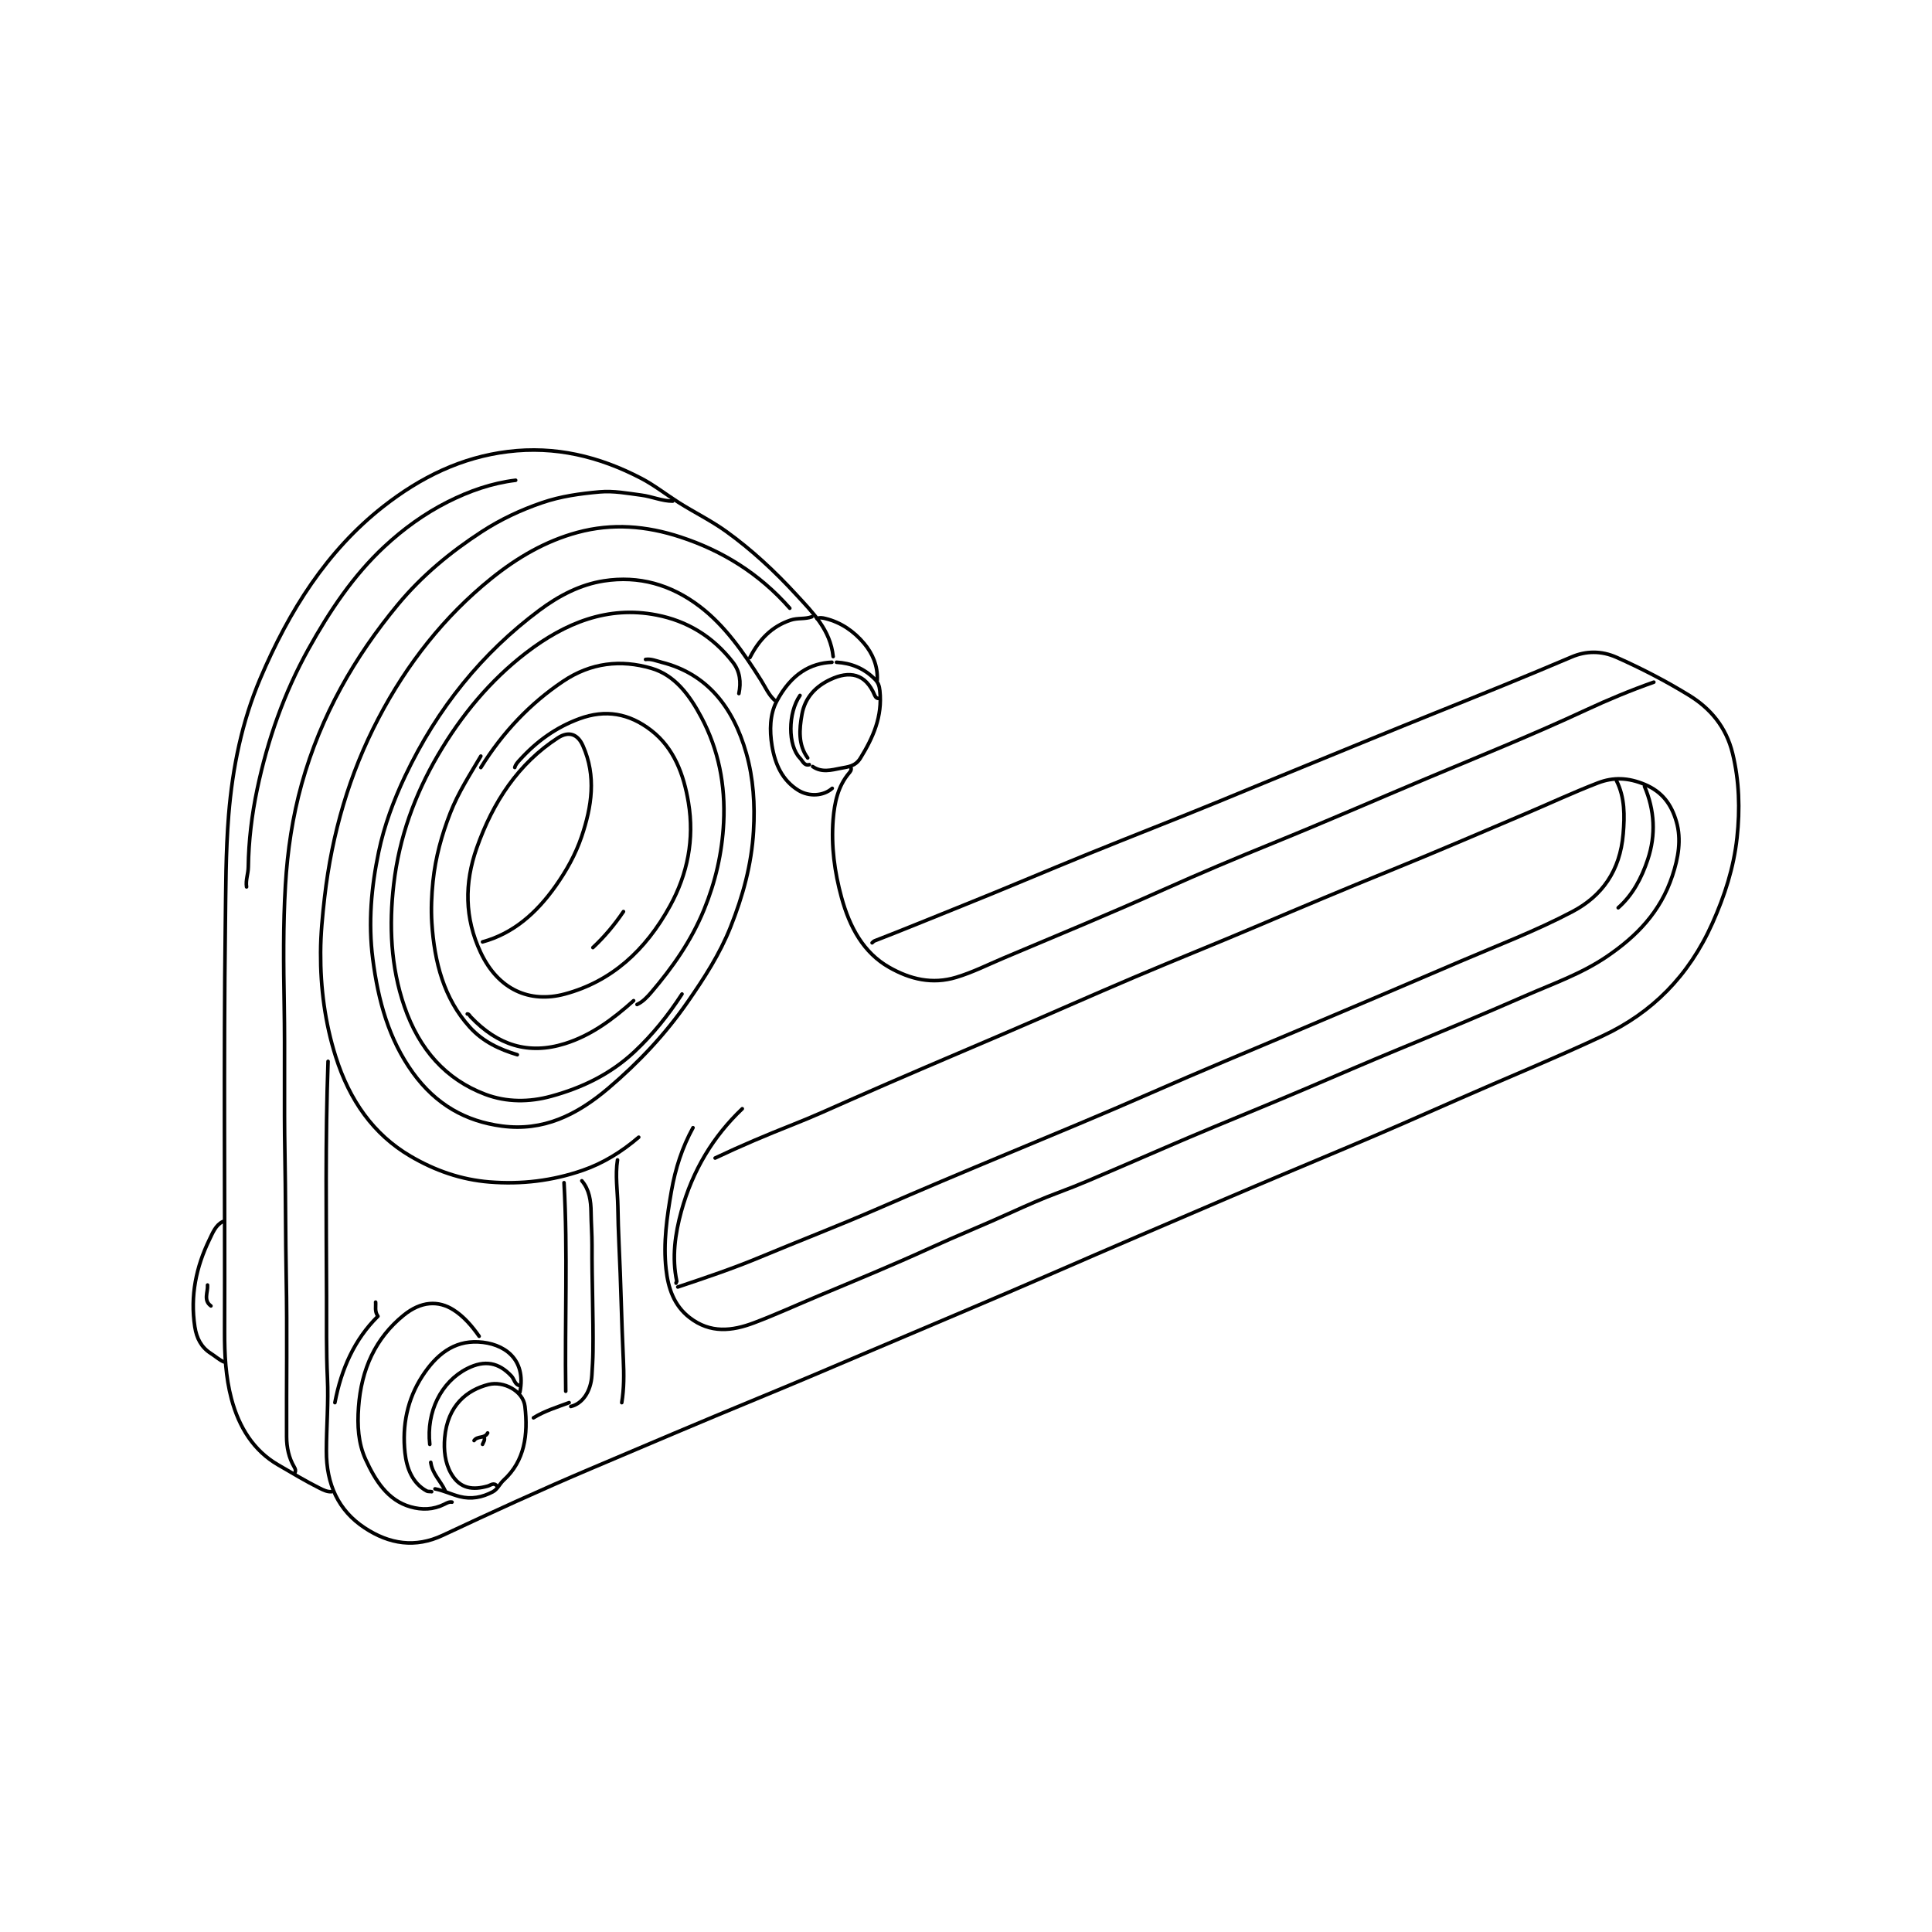
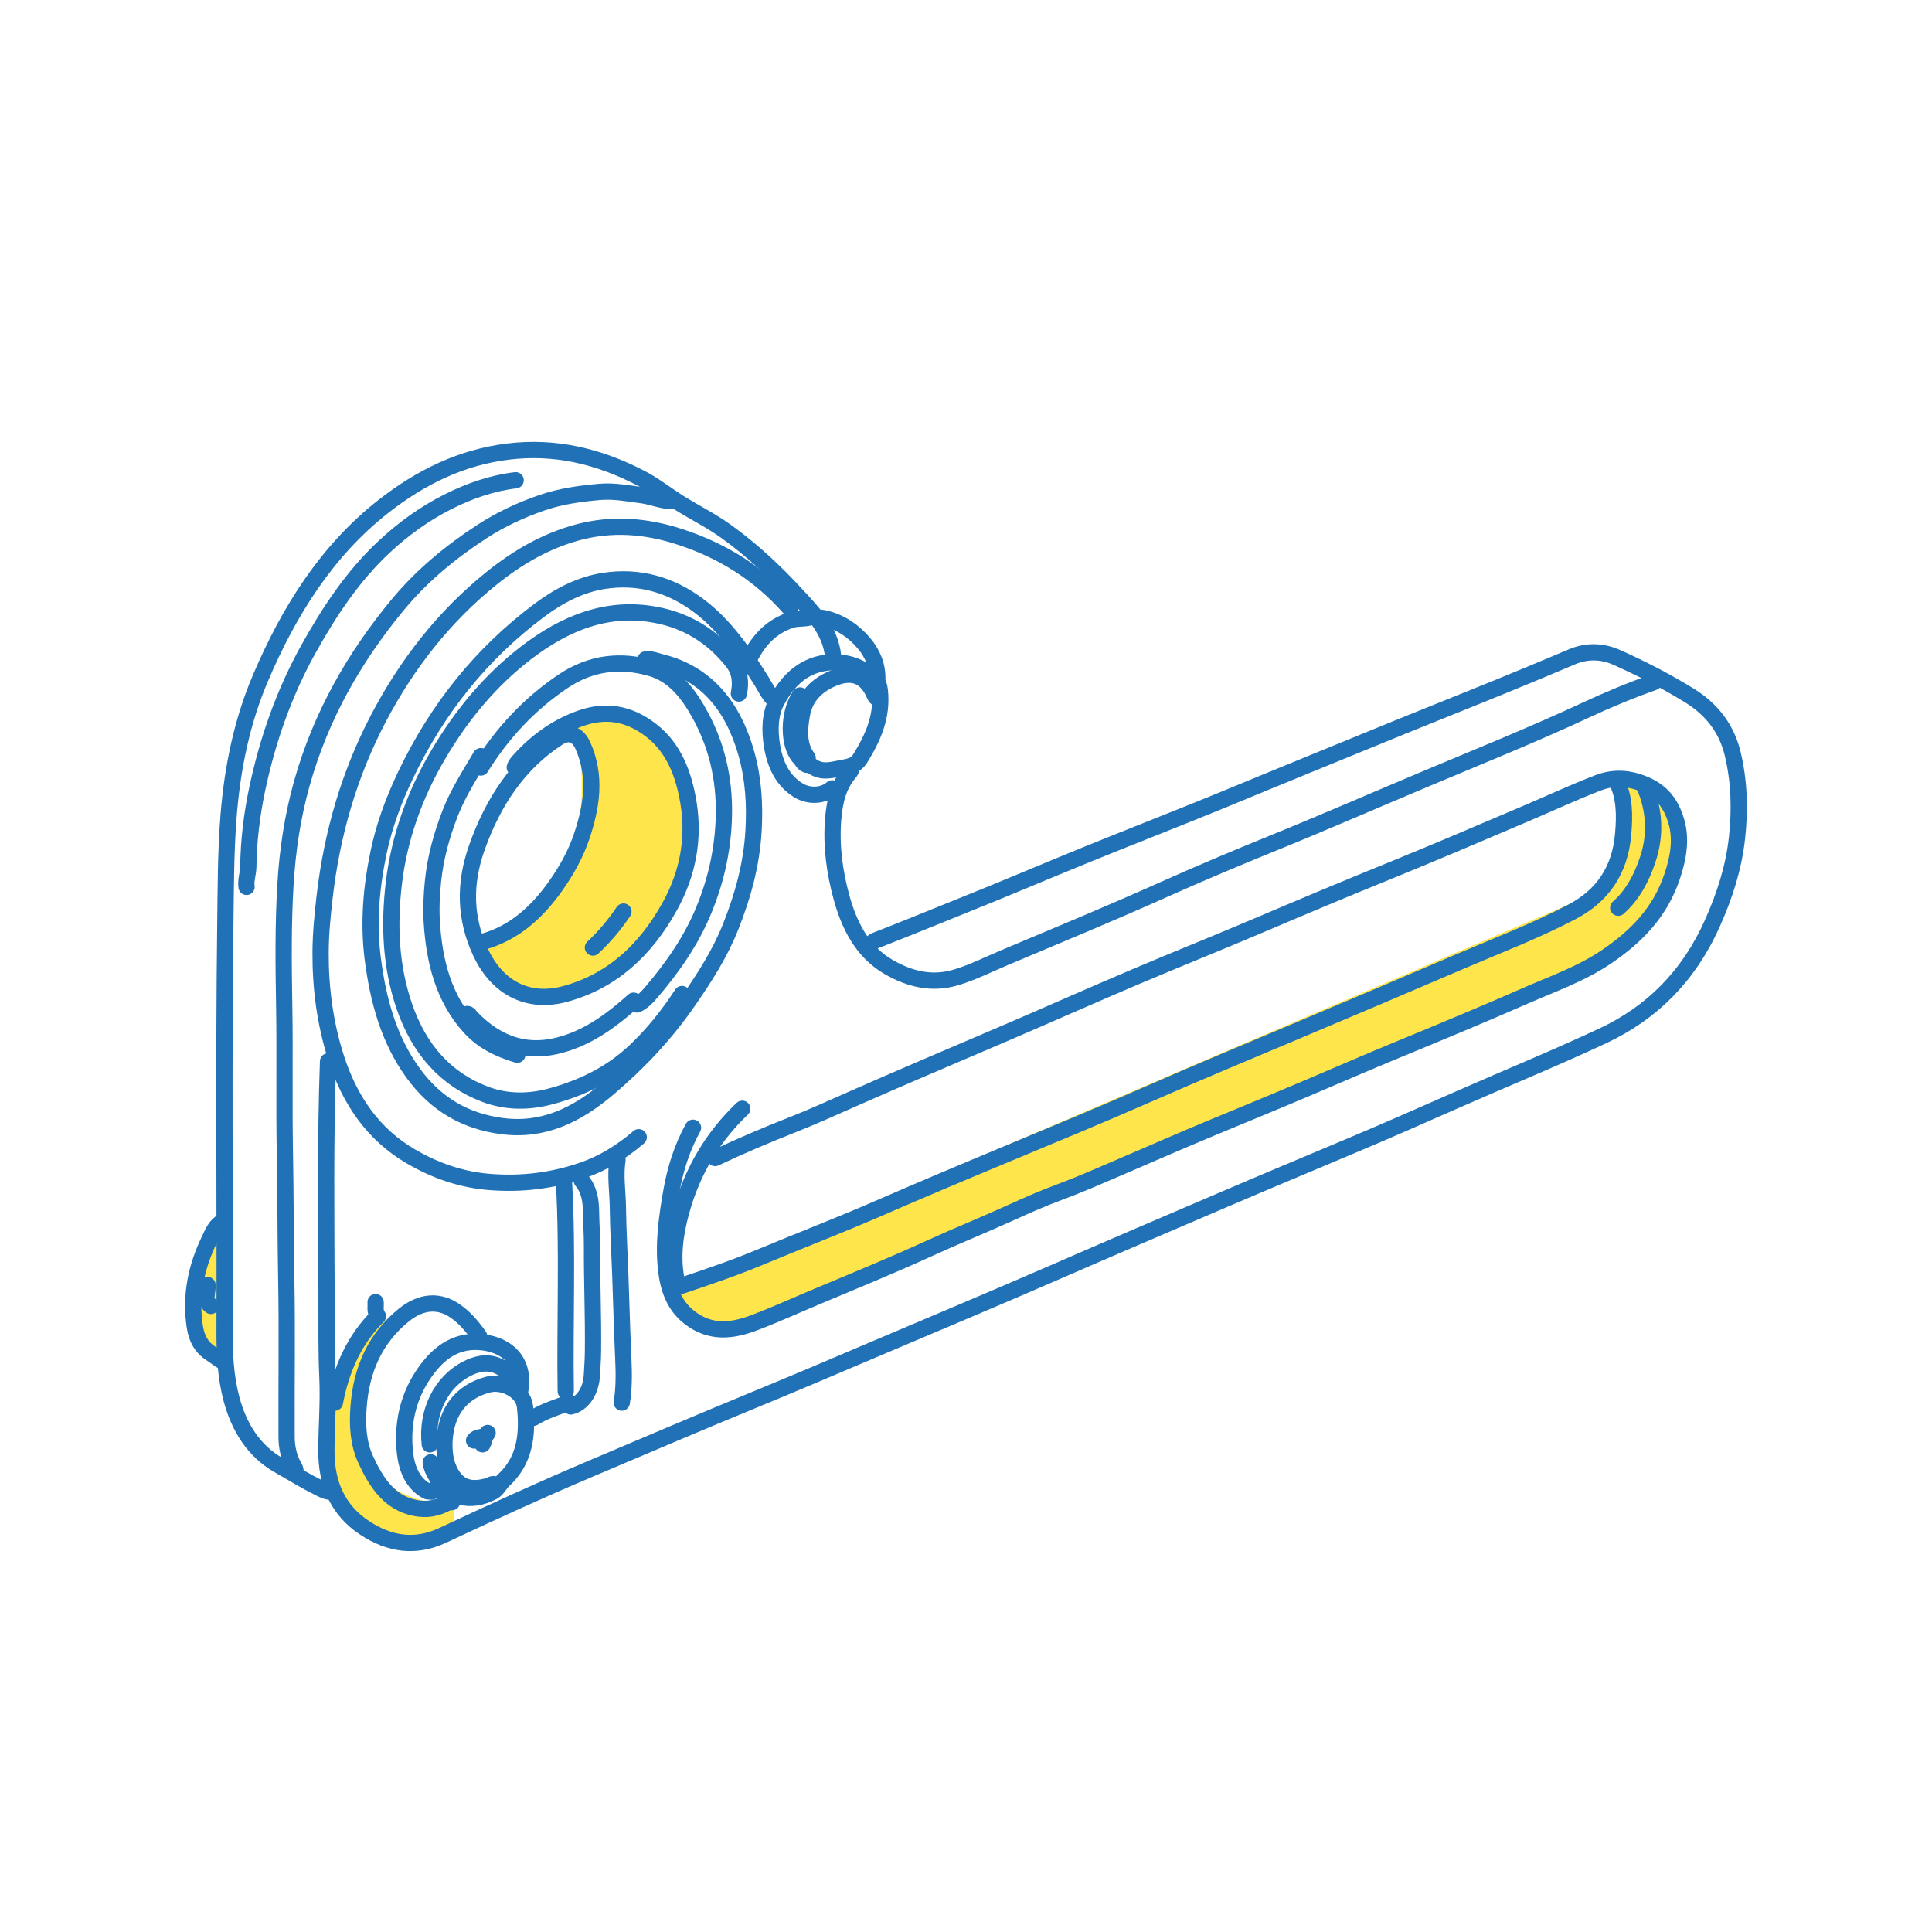
- <svg xmlns="http://www.w3.org/2000/svg" id="icons" viewBox="0 0 500 500">
-   <defs>
-     <style>
-       .cls-1 {
-         fill: none;
-         stroke: #000;
-         stroke-linecap: round;
-         stroke-linejoin: round;
-         stroke-width: .93px;
-       }
-     </style>
-   </defs>
-   <path class="cls-1" d="M84.9,274.68c-.73,20.28-.45,40.56-.39,60.84.02,7.03-.09,14.08.23,21.1.29,6.32-.26,12.6-.27,18.89-.02,8.65,3.1,15.4,9.87,19.88,6.46,4.27,13.16,5.26,20.21,1.96,12.75-5.98,25.55-11.85,38.47-17.32,14.25-6.04,28.49-12.12,42.8-18.01,9.91-4.08,19.79-8.28,29.66-12.49,15.68-6.68,31.4-13.24,47.03-20.05,14.77-6.44,29.58-12.77,44.38-19.11,10.64-4.56,21.32-9.02,31.98-13.51,9.5-3.99,18.96-8.15,28.4-12.32,12.51-5.52,25.14-10.67,37.55-16.48,12.61-5.9,22.22-15.39,28.37-29.18,3.13-7.03,5.5-14.27,6.35-22.1.8-7.36.59-14.68-1.15-21.82-1.66-6.81-5.74-11.61-11.17-14.96-6.09-3.75-12.39-7-18.86-9.88-3.95-1.76-7.93-1.68-11.63-.1-11.82,5.04-23.72,9.84-35.62,14.62-10.92,4.38-21.8,8.89-32.7,13.33-7.64,3.11-15.26,6.29-22.89,9.42-11.24,4.6-22.55,9-33.8,13.57-10.93,4.44-21.79,9.09-32.74,13.47-7.54,3.02-15.06,6.14-22.63,9.06-.3.12-.43.35-.65.51" />
-   <path class="cls-1" d="M185.07,299.7c6.64-3.15,13.37-5.99,20.18-8.68,4.95-1.95,9.84-4.16,14.73-6.33,13.21-5.85,26.5-11.45,39.77-17.14,11.36-4.87,22.66-9.91,34.04-14.74,10.59-4.5,21.26-8.75,31.85-13.26,11.32-4.82,22.66-9.59,34.05-14.21,11.76-4.77,23.44-9.79,35.13-14.76,6.24-2.65,12.41-5.53,18.71-7.96,3.98-1.53,7.84-1.41,12.15.4,4.52,1.9,6.88,5.15,8.17,9.62,1.35,4.66.48,9.41-1.02,13.95-3.12,9.5-9.37,15.76-16.89,20.9-6.63,4.53-14,7.07-21.13,10.2-10.91,4.79-21.9,9.35-32.9,13.89-7.95,3.28-15.87,6.72-23.8,10.09-8,3.4-16.06,6.71-24.09,10.04-8.32,3.45-16.59,7.09-24.87,10.64-5.01,2.15-10.01,4.35-15.12,6.24-4.15,1.53-8.24,3.34-12.29,5.18-7,3.19-14.12,6.05-21.11,9.25-9.5,4.35-19.14,8.3-28.75,12.33-5.58,2.33-11.09,4.86-16.73,6.99-5.66,2.14-11.3,2.83-16.71-1.37-4.02-3.12-5.53-7.58-6.07-12.57-.74-6.78.22-13.44,1.39-20.13,1.03-5.91,2.8-11.34,5.59-16.42" />
-   <path class="cls-1" d="M200.45,181.2c-1.54-1.4-2.39-3.4-3.5-5.16-4.52-7.17-9.3-14.09-15.85-19.09-7.47-5.7-15.81-8.01-24.8-6.62-6.09.94-11.61,3.8-16.69,7.59-14.79,11.03-26.4,25.29-34.75,42.89-2.98,6.29-5.43,12.86-6.86,19.68-1.9,9.05-2.74,18.29-1.52,27.7,1.39,10.79,4.15,20.82,10.38,29.44,5.97,8.24,13.65,12.57,23.07,13.8,10.61,1.39,19.29-2.81,27.52-9.8,7.72-6.56,14.67-13.88,20.58-22.42,4.2-6.07,8.23-12.24,11.05-19.34,3.16-7.95,5.42-16.06,5.93-24.8.41-6.86-.03-13.61-1.86-20.1-3.45-12.2-10.35-20.65-21.91-23.57-1.38-.35-2.72-.95-4.17-.74" />
-   <path class="cls-1" d="M204.4,157.41c-7.94-9.03-17.49-14.89-28.33-18.44-8.81-2.89-17.62-3.61-26.59-1.19-8.24,2.22-15.58,6.47-22.42,12-12.04,9.73-21.68,21.92-29.13,36.14-7.49,14.29-12.04,29.83-13.93,46.32-.54,4.73-1.01,9.48-1.03,14.23-.05,9.22,1.15,18.25,3.91,26.99,3.57,11.29,9.74,20.12,19.34,25.75,6.4,3.76,13.15,6.09,20.42,6.68,8.25.67,16.29-.29,24.16-3.01,5.3-1.83,10.1-4.8,14.5-8.57" />
-   <path class="cls-1" d="M418.35,202.06c2.18,4.32,2.12,9.04,1.73,13.74-.8,9.58-5.47,16.08-13.15,20.13-9.44,4.98-19.32,8.72-29.04,12.89-13.95,5.98-27.92,11.93-41.9,17.82-12.68,5.35-25.39,10.63-38.01,16.17-12.47,5.48-25.03,10.67-37.58,15.9-11.07,4.61-22.13,9.26-33.14,14.06-10.13,4.41-20.41,8.35-30.58,12.6-6.97,2.91-14.13,5.31-21.27,7.7" />
-   <path class="cls-1" d="M428.01,176.54c-5.95,2.1-11.81,4.53-17.54,7.2-13.64,6.35-27.53,11.95-41.35,17.76-13.16,5.53-26.26,11.25-39.48,16.62-9.58,3.89-19.13,7.91-28.59,12.15-13.68,6.13-27.51,11.85-41.3,17.66-4.07,1.72-8.03,3.72-12.28,5-6.21,1.88-11.91.51-17.35-2.59-6.64-3.78-10.22-10.34-12.34-18.1-1.8-6.58-2.7-13.26-2.17-20.12.35-4.43,1.26-8.66,4.13-12.05.26-.31.72-.8.47-1.44" />
-   <path class="cls-1" d="M215.62,169.92c-.7-6.88-5.26-11.36-9.47-15.94-5.61-6.12-11.62-11.7-18.22-16.45-3.93-2.82-8.21-4.91-12.25-7.46-3.25-2.06-6.32-4.49-9.72-6.27-10.94-5.71-22.32-8.43-34.49-6.93-11.99,1.47-22.52,6.56-32.31,14.24-14.51,11.39-24.32,26.89-31.79,44.46-4.74,11.15-7.19,23.02-8.19,35.31-.78,9.64-.74,19.29-.87,28.95-.44,34.92-.08,69.84-.19,104.76-.02,5.87.27,11.75,1.77,17.41,1.98,7.47,5.83,13.49,12.09,17.11,3.54,2.05,7.06,4.19,10.71,6.01,1.03.51,1.97.99,3.1.93" />
-   <path class="cls-1" d="M124.88,243.76c7.93-2.17,13.94-7.43,18.91-14.46,2.78-3.93,5.16-8.16,6.73-12.8,2.61-7.73,3.87-15.59.32-23.55-1.35-3.02-3.67-3.79-6.44-2-10.21,6.62-16.8,16.52-21.03,28.53-3.2,9.09-3.16,18.09,1.02,27,4.51,9.61,12.67,13.23,21.79,10.77,12.02-3.24,20.85-11.21,27.23-22.82,4.53-8.24,6.33-17.23,4.76-26.72-1.21-7.35-3.78-14.13-9.59-18.65-5.77-4.48-11.87-5.55-18.69-3.03-5.95,2.2-10.96,5.77-15.36,10.62-.54.59-1.08,1.14-1.31,1.97" />
-   <path class="cls-1" d="M191.22,179.49c.6-2.96.3-5.72-1.54-8.09-5.25-6.77-11.95-10.72-19.77-12.24-12.57-2.45-23.64,2.01-33.8,9.82-9.2,7.07-16.73,16.12-22.8,26.5-5.93,10.13-10.01,21.27-11.41,33.33-1.24,10.7-.79,21.35,2.75,31.65,3.86,11.22,10.79,18.91,20.91,22.74,5.56,2.1,11.42,2.06,17.1.5,7.86-2.15,15.25-5.63,21.52-11.51,4.67-4.37,8.74-9.42,12.32-14.94" />
-   <path class="cls-1" d="M174.09,129.69c-2.78,0-5.37-1.2-8.12-1.55-3.59-.47-7.18-1.16-10.77-.84-5.04.45-10.05,1.12-14.96,2.81-5.45,1.87-10.66,4.3-15.55,7.48-7.99,5.2-15.44,11.3-21.73,18.89-11.16,13.48-19.91,28.65-24.86,46.33-2.39,8.55-3.7,17.29-4.23,26.25-.61,10.31-.5,20.62-.32,30.91.22,12.84-.06,25.68.18,38.52.2,10.71.15,21.43.35,32.14.26,13.73.03,27.48.09,41.21.01,2.76.59,5.47,1.98,7.82.34.58.42.95.18,1.5" />
-   <path class="cls-1" d="M164.86,259.96c1.5-.69,2.64-1.91,3.73-3.19,5.45-6.39,10.3-13.27,13.61-21.34,2.94-7.16,4.69-14.66,5.08-22.56.49-9.73-1.32-18.84-5.76-27.22-3.06-5.77-6.88-10.93-12.95-12.7-7.93-2.32-15.65-1.46-22.83,3.36-8.54,5.74-15.63,13.19-21.3,22.33" />
-   <path class="cls-1" d="M133.45,124.29c-6.15.74-11.95,2.76-17.59,5.6-5.98,3.02-11.43,6.95-16.43,11.61-7.98,7.44-14.13,16.63-19.59,26.45-6.27,11.28-10.59,23.49-13.29,36.34-1.38,6.55-2.2,13.3-2.29,20.09-.02,1.74-.72,3.39-.45,5.15" />
-   <path class="cls-1" d="M124.44,195.68c-2.81,4.79-5.85,9.42-7.91,14.72-2.2,5.66-3.83,11.46-4.47,17.66-.37,3.62-.53,7.23-.3,10.8.66,10.13,3.11,19.57,9.83,26.98,3.43,3.79,7.73,5.75,12.29,7.12" />
-   <path class="cls-1" d="M159.81,300.19c-.63,4.01.02,8.02.09,12.02.06,3.26.14,6.55.3,9.82.49,9.97.65,19.96,1.12,29.93.17,3.67.19,7.38-.41,11.04" />
-   <path class="cls-1" d="M134.55,360.3c1.73-8.71-4.22-12.68-10.76-13.01-6.43-.32-10.92,3.36-14.49,8.84-3.86,5.93-5.27,12.75-4.49,19.85.43,3.92,1.88,7.85,5.57,9.86.48.26.9.09,1.33.21" />
-   <path class="cls-1" d="M150.58,305.59c1.94,2.28,2.35,5.17,2.38,8.1.03,2.87.26,5.72.25,8.59-.05,9.16.36,18.32.25,27.48-.02,2.05-.16,4.09-.28,6.13-.25,4.26-2.46,7.4-5.46,8.1" />
-   <path class="cls-1" d="M145.97,306.08c.99,17.98.17,35.98.44,53.97" />
-   <path class="cls-1" d="M124,345.82c-1.87-2.68-4.01-5.14-6.62-6.81-3.94-2.52-8.44-2.28-12.94,1.39-7.26,5.91-10.94,13.91-11.65,23.82-.34,4.68-.09,9.28,1.83,13.47,2.55,5.56,5.74,10.59,11.6,12.27,2.96.85,5.92.77,8.8-.67.57-.28,1.24-.69,1.96-.54" />
-   <path class="cls-1" d="M163.98,258.97c-5.37,4.8-10.97,8.99-17.77,11.12-9.47,2.97-17.42.41-24.41-6.94-.26-.28-.41-.75-.87-.74" />
-   <path class="cls-1" d="M192.1,286.94c-7.53,7.15-12.87,15.98-15.77,26.51-1.62,5.89-2.48,11.96-1.18,18.15.02.1-.26.32-.19.48" />
-   <path class="cls-1" d="M112.58,385.32c2.19.4,4.21,1.43,6.37,1.98,3.02.78,5.82.23,8.58-1.22,1.26-.67,1.79-2.08,2.81-3.01,5.47-5,6.35-11.77,5.52-19.09-.46-4.05-5.6-6.64-9.44-5.67-5.49,1.39-10.59,5.33-11.33,13.78-.27,3.12.04,6.48,1.68,9.3,2.32,3.99,5.7,4.26,9.44,3.21.79-.22,1.61-1.05,2.41-.01" />
-   <path class="cls-1" d="M425.6,203.53c2.62,6.16,2.97,12.5.85,18.88-1.61,4.85-3.94,9.24-7.66,12.52" />
-   <path class="cls-1" d="M227.57,180.71c-.61.18-1-.31-1.19-.75-2.4-5.79-6.63-6.37-11.43-4.13-3.69,1.71-6.6,4.54-7.41,9.06-.69,3.85-1.01,7.87,1.49,11.26" />
-   <path class="cls-1" d="M97.21,336.99c.1,1.15-.31,2.39.6,3.65-6.05,5.96-9.48,13.62-11.14,22.36" />
-   <path class="cls-1" d="M215.3,171.39c-5.41.22-10.49,2.88-14.31,10.13-1.76,3.34-1.85,7.5-1.2,11.46.81,4.91,2.73,9.01,6.8,11.54,2.77,1.71,6.48,1.53,8.79-.5" />
-   <path class="cls-1" d="M227.03,176.05c.19-3.74-1.25-6.96-3.37-9.49-2.68-3.21-6.06-5.51-10.03-6.48-.77-.19-1.47-.33-2.2.02" />
-   <path class="cls-1" d="M57.67,316.14c-1.86.9-2.62,2.91-3.48,4.68-3.42,7.04-5,14.51-3.77,22.55.46,3.01,1.71,5.35,4.16,6.9,1.11.7,2.11,1.64,3.31,2.17" />
-   <path class="cls-1" d="M134.55,358.58c-1.33-.15-1.44-1.66-2.19-2.46-3.26-3.5-6.88-4.25-11.43-1.95-6.82,3.45-10.63,11.26-9.7,19.63" />
-   <path class="cls-1" d="M207.04,179.98c-3.15,4.54-3.18,12.95-.02,16.21.73.75,1.1,2.06,2.43,1.7" />
-   <path class="cls-1" d="M210.11,159.62c-1.78.67-3.65.24-5.52.87-4.81,1.62-8.11,4.96-10.51,9.68" />
-   <path class="cls-1" d="M216.48,171.39c3.75.22,7.07,1.51,9.92,4.37.9.9,1.17,1.77,1.3,2.99.72,6.7-1.77,12.16-5.03,17.46-1.33,2.17-3.27,2.24-5.11,2.61-2.4.47-4.9,1.19-7.24-.44" />
-   <path class="cls-1" d="M147.29,363c-3.12,1.18-6.32,2.13-9.23,3.93" />
-   <path class="cls-1" d="M161.35,235.91c-2.32,3.44-4.95,6.56-7.91,9.32" />
-   <path class="cls-1" d="M53.71,332.57c.14,1.83-1.15,3.95.88,5.4" />
-   <path class="cls-1" d="M111.48,378.45c.4,2.99,2.59,4.84,3.73,7.36" />
-   <path class="cls-1" d="M126.2,370.85c-.78,1.53-2.63.68-3.51,1.96" />
-   <path class="cls-1" d="M125.32,372.07c.22.69-.25,1.16-.44,1.72" />
+ <svg xmlns="http://www.w3.org/2000/svg" width="500" height="500" viewBox="0 0 500 500" fill="none">
+   <path d="M58.19 351.116V317.81C55.595 322.135 50.059 332.516 48.674 339.437C47.29 346.358 54.442 350.106 58.19 351.116Z" fill="#FFDA00" fill-opacity="0.7" />
+   <path d="M102.301 343.739L99.029 341.012C95.757 344.466 88.776 352.246 87.031 355.736C84.849 360.099 82.123 381.914 93.03 393.911C101.755 403.51 113.026 400.456 117.571 397.729V389.549C111.39 389.549 97.829 386.713 93.03 375.369C88.231 364.026 97.211 349.556 102.301 343.739Z" fill="#FFDA00" fill-opacity="0.7" />
+   <path d="M187.734 345.055C180.932 345.481 176.751 337.084 175.511 332.832C252.379 299.865 408.044 233.127 415.76 229.912C423.476 226.697 420.939 209.105 418.707 200.711C423.735 203.653 434.109 210.92 435.384 216.447C436.979 223.356 429.538 235.579 421.035 244.082C412.532 252.585 196.237 344.524 187.734 345.055Z" fill="#FFDA00" fill-opacity="0.7" />
+   <path d="M167.672 188.042C162.798 181.869 152.916 185.47 148.584 188.042C150.073 192.781 152.158 205.587 148.584 218.908C145.01 232.229 130.308 241.516 123.403 244.495C124.757 247.744 128.846 254.973 134.369 257.897C141.273 261.552 158.331 258.303 171.327 237.184C184.323 216.065 173.764 195.759 167.672 188.042Z" fill="#FFDA00" fill-opacity="0.7" />
+   <path d="M84.9 274.68C84.17 294.96 84.45 315.24 84.51 335.52C84.53 342.55 84.42 349.6 84.74 356.62C85.03 362.94 84.48 369.22 84.47 375.51C84.45 384.16 87.57 390.91 94.34 395.39C100.8 399.66 107.5 400.65 114.55 397.35C127.3 391.37 140.1 385.5 153.02 380.03C167.27 373.99 181.51 367.91 195.82 362.02C205.73 357.94 215.61 353.74 225.48 349.53C241.16 342.85 256.88 336.29 272.51 329.48C287.28 323.04 302.09 316.71 316.89 310.37C327.53 305.81 338.21 301.35 348.87 296.86C358.37 292.87 367.83 288.71 377.27 284.54C389.78 279.02 402.41 273.87 414.82 268.06C427.43 262.16 437.04 252.67 443.19 238.88C446.32 231.85 448.69 224.61 449.54 216.78C450.34 209.42 450.13 202.1 448.39 194.96C446.73 188.15 442.65 183.35 437.22 180C431.13 176.25 424.83 173 418.36 170.12C414.41 168.36 410.43 168.44 406.73 170.02C394.91 175.06 383.01 179.86 371.11 184.64C360.19 189.02 349.31 193.53 338.41 197.97C330.77 201.08 323.15 204.26 315.52 207.39C304.28 211.99 292.97 216.39 281.72 220.96C270.79 225.4 259.93 230.05 248.98 234.43C241.44 237.45 233.92 240.57 226.35 243.49C226.05 243.61 225.92 243.84 225.7 244" stroke="#2071B5" stroke-width="4.206" stroke-linecap="round" stroke-linejoin="round" />
+   <path d="M185.07 299.7C191.71 296.55 198.44 293.71 205.25 291.02C210.2 289.07 215.09 286.86 219.98 284.69C233.19 278.84 246.48 273.24 259.75 267.55C271.11 262.68 282.41 257.64 293.79 252.81C304.38 248.31 315.05 244.06 325.64 239.55C336.96 234.73 348.3 229.96 359.69 225.34C371.45 220.57 383.13 215.55 394.82 210.58C401.06 207.93 407.23 205.05 413.53 202.62C417.51 201.09 421.37 201.21 425.68 203.02C430.2 204.92 432.56 208.17 433.85 212.64C435.2 217.3 434.33 222.05 432.83 226.59C429.71 236.09 423.46 242.35 415.94 247.49C409.31 252.02 401.94 254.56 394.81 257.69C383.9 262.48 372.91 267.04 361.91 271.58C353.96 274.86 346.04 278.3 338.11 281.67C330.11 285.07 322.05 288.38 314.02 291.71C305.7 295.16 297.43 298.8 289.15 302.35C284.14 304.5 279.14 306.7 274.03 308.59C269.88 310.12 265.79 311.93 261.74 313.77C254.74 316.96 247.62 319.82 240.63 323.02C231.13 327.37 221.49 331.32 211.88 335.35C206.3 337.68 200.79 340.21 195.15 342.34C189.49 344.48 183.85 345.17 178.44 340.97C174.42 337.85 172.91 333.39 172.37 328.4C171.63 321.62 172.59 314.96 173.76 308.27C174.79 302.36 176.56 296.93 179.35 291.85" stroke="#2071B5" stroke-width="4.206" stroke-linecap="round" stroke-linejoin="round" />
+   <path d="M200.45 181.2C198.91 179.8 198.06 177.8 196.95 176.04C192.43 168.87 187.65 161.95 181.1 156.95C173.63 151.25 165.29 148.94 156.3 150.33C150.21 151.27 144.69 154.13 139.61 157.92C124.82 168.95 113.21 183.21 104.86 200.81C101.88 207.1 99.43 213.67 98 220.49C96.1 229.54 95.26 238.78 96.48 248.19C97.87 258.98 100.63 269.01 106.86 277.63C112.83 285.87 120.51 290.2 129.93 291.43C140.54 292.82 149.22 288.62 157.45 281.63C165.17 275.07 172.12 267.75 178.03 259.21C182.23 253.14 186.26 246.97 189.08 239.87C192.24 231.92 194.5 223.81 195.01 215.07C195.42 208.21 194.98 201.46 193.15 194.97C189.7 182.77 182.8 174.32 171.24 171.4C169.86 171.05 168.52 170.45 167.07 170.66" stroke="#2071B5" stroke-width="4.206" stroke-linecap="round" stroke-linejoin="round" />
+   <path d="M204.4 157.409C196.46 148.379 186.91 142.519 176.07 138.969C167.26 136.079 158.45 135.359 149.48 137.779C141.24 139.999 133.9 144.249 127.06 149.779C115.02 159.509 105.38 171.699 97.93 185.919C90.44 200.209 85.89 215.749 84 232.239C83.46 236.969 82.99 241.719 82.97 246.469C82.92 255.689 84.12 264.719 86.88 273.459C90.45 284.749 96.62 293.579 106.22 299.209C112.62 302.969 119.37 305.299 126.64 305.889C134.89 306.559 142.93 305.599 150.8 302.879C156.1 301.049 160.9 298.079 165.3 294.309" stroke="#2071B5" stroke-width="4.206" stroke-linecap="round" stroke-linejoin="round" />
+   <path d="M418.35 202.06C420.53 206.38 420.47 211.1 420.08 215.8C419.28 225.38 414.61 231.88 406.93 235.93C397.49 240.91 387.61 244.65 377.89 248.82C363.94 254.8 349.97 260.75 335.99 266.64C323.31 271.99 310.6 277.27 297.98 282.81C285.51 288.29 272.95 293.48 260.4 298.71C249.33 303.32 238.27 307.97 227.26 312.77C217.13 317.18 206.85 321.12 196.68 325.37C189.71 328.28 182.55 330.68 175.41 333.07" stroke="#2071B5" stroke-width="4.206" stroke-linecap="round" stroke-linejoin="round" />
+   <path d="M428.01 176.541C422.06 178.641 416.2 181.071 410.47 183.741C396.83 190.091 382.94 195.691 369.12 201.501C355.96 207.031 342.86 212.751 329.64 218.121C320.06 222.011 310.51 226.031 301.05 230.271C287.37 236.401 273.54 242.121 259.75 247.931C255.68 249.651 251.72 251.651 247.47 252.931C241.26 254.811 235.56 253.441 230.12 250.341C223.48 246.561 219.9 240.001 217.78 232.241C215.98 225.661 215.08 218.981 215.61 212.121C215.96 207.691 216.87 203.461 219.74 200.071C220 199.761 220.46 199.271 220.21 198.631" stroke="#2071B5" stroke-width="4.206" stroke-linecap="round" stroke-linejoin="round" />
+   <path d="M215.62 169.919C214.92 163.039 210.36 158.559 206.15 153.979C200.54 147.859 194.53 142.279 187.93 137.529C184 134.709 179.72 132.619 175.68 130.069C172.43 128.009 169.36 125.579 165.96 123.799C155.02 118.089 143.64 115.369 131.47 116.869C119.48 118.339 108.95 123.429 99.16 131.109C84.65 142.499 74.84 157.999 67.37 175.569C62.63 186.719 60.18 198.589 59.18 210.879C58.4 220.519 58.44 230.169 58.31 239.829C57.87 274.749 58.23 309.669 58.12 344.589C58.1 350.459 58.39 356.339 59.89 361.999C61.87 369.469 65.72 375.489 71.98 379.109C75.52 381.159 79.04 383.299 82.69 385.119C83.72 385.629 84.66 386.109 85.79 386.049" stroke="#2071B5" stroke-width="4.206" stroke-linecap="round" stroke-linejoin="round" />
+   <path d="M124.88 243.76C132.81 241.59 138.82 236.33 143.79 229.3C146.57 225.37 148.95 221.14 150.52 216.5C153.13 208.77 154.39 200.91 150.84 192.95C149.49 189.93 147.17 189.16 144.4 190.95C134.19 197.57 127.6 207.47 123.37 219.48C120.17 228.57 120.21 237.57 124.39 246.48C128.9 256.09 137.06 259.71 146.18 257.25C158.2 254.01 167.03 246.04 173.41 234.43C177.94 226.19 179.74 217.2 178.17 207.71C176.96 200.36 174.39 193.58 168.58 189.06C162.81 184.58 156.71 183.51 149.89 186.03C143.94 188.23 138.93 191.8 134.53 196.65C133.99 197.24 133.45 197.79 133.22 198.62" stroke="#2071B5" stroke-width="4.206" stroke-linecap="round" stroke-linejoin="round" />
+   <path d="M191.22 179.489C191.82 176.529 191.52 173.769 189.68 171.399C184.43 164.629 177.73 160.679 169.91 159.159C157.34 156.709 146.27 161.169 136.11 168.979C126.91 176.049 119.38 185.099 113.31 195.479C107.38 205.609 103.3 216.749 101.9 228.809C100.66 239.509 101.11 250.159 104.65 260.459C108.51 271.679 115.44 279.369 125.56 283.199C131.12 285.299 136.98 285.259 142.66 283.699C150.52 281.549 157.91 278.069 164.18 272.189C168.85 267.819 172.92 262.769 176.5 257.249" stroke="#2071B5" stroke-width="4.206" stroke-linecap="round" stroke-linejoin="round" />
+   <path d="M174.09 129.69C171.31 129.69 168.72 128.49 165.97 128.14C162.38 127.67 158.79 126.98 155.2 127.3C150.16 127.75 145.15 128.42 140.24 130.11C134.79 131.98 129.58 134.41 124.69 137.59C116.7 142.79 109.25 148.89 102.96 156.48C91.8 169.96 83.05 185.13 78.1 202.81C75.71 211.36 74.4 220.1 73.87 229.06C73.26 239.37 73.37 249.68 73.55 259.97C73.77 272.81 73.49 285.65 73.73 298.49C73.93 309.2 73.88 319.92 74.08 330.63C74.34 344.36 74.11 358.11 74.17 371.84C74.18 374.6 74.76 377.31 76.15 379.66C76.49 380.24 76.57 380.61 76.33 381.16" stroke="#2071B5" stroke-width="4.206" stroke-linecap="round" stroke-linejoin="round" />
+   <path d="M164.86 259.959C166.36 259.269 167.5 258.049 168.59 256.769C174.04 250.379 178.89 243.499 182.2 235.429C185.14 228.269 186.89 220.769 187.28 212.869C187.77 203.139 185.96 194.029 181.52 185.649C178.46 179.879 174.64 174.719 168.57 172.949C160.64 170.629 152.92 171.489 145.74 176.309C137.2 182.049 130.11 189.499 124.44 198.639" stroke="#2071B5" stroke-width="4.206" stroke-linecap="round" stroke-linejoin="round" />
+   <path d="M133.45 124.29C127.3 125.03 121.5 127.05 115.86 129.89C109.88 132.91 104.43 136.84 99.43 141.5C91.45 148.94 85.3 158.13 79.84 167.95C73.57 179.23 69.25 191.44 66.55 204.29C65.17 210.84 64.35 217.59 64.26 224.38C64.24 226.12 63.54 227.77 63.81 229.53" stroke="#2071B5" stroke-width="4.206" stroke-linecap="round" stroke-linejoin="round" />
+   <path d="M124.44 195.68C121.63 200.47 118.59 205.1 116.53 210.4C114.33 216.06 112.7 221.86 112.06 228.06C111.69 231.68 111.53 235.29 111.76 238.86C112.42 248.99 114.87 258.43 121.59 265.84C125.02 269.63 129.32 271.59 133.88 272.96" stroke="#2071B5" stroke-width="4.206" stroke-linecap="round" stroke-linejoin="round" />
+   <path d="M159.81 300.19C159.18 304.2 159.83 308.21 159.9 312.21C159.96 315.47 160.04 318.76 160.2 322.03C160.69 332 160.85 341.99 161.32 351.96C161.49 355.63 161.51 359.34 160.91 363" stroke="#2071B5" stroke-width="4.206" stroke-linecap="round" stroke-linejoin="round" />
+   <path d="M134.55 360.3C136.28 351.59 130.33 347.62 123.79 347.29C117.36 346.97 112.87 350.65 109.3 356.13C105.44 362.06 104.03 368.88 104.81 375.98C105.24 379.9 106.69 383.83 110.38 385.84C110.86 386.1 111.28 385.93 111.71 386.05" stroke="#2071B5" stroke-width="4.206" stroke-linecap="round" stroke-linejoin="round" />
+   <path d="M150.58 305.591C152.52 307.871 152.93 310.761 152.96 313.691C152.99 316.561 153.22 319.411 153.21 322.281C153.16 331.441 153.57 340.601 153.46 349.761C153.44 351.811 153.3 353.851 153.18 355.891C152.93 360.151 150.72 363.291 147.72 363.991" stroke="#2071B5" stroke-width="4.206" stroke-linecap="round" stroke-linejoin="round" />
+   <path d="M145.97 306.079C146.96 324.059 146.14 342.059 146.41 360.049" stroke="#2071B5" stroke-width="4.206" stroke-linecap="round" stroke-linejoin="round" />
+   <path d="M124 345.819C122.13 343.139 119.99 340.679 117.38 339.009C113.44 336.489 108.94 336.729 104.44 340.399C97.18 346.309 93.5 354.309 92.79 364.219C92.45 368.899 92.7 373.499 94.62 377.689C97.17 383.249 100.36 388.279 106.22 389.959C109.18 390.809 112.14 390.729 115.02 389.289C115.59 389.009 116.26 388.599 116.98 388.749" stroke="#2071B5" stroke-width="4.206" stroke-linecap="round" stroke-linejoin="round" />
+   <path d="M163.98 258.97C158.61 263.77 153.01 267.96 146.21 270.09C136.74 273.06 128.79 270.5 121.8 263.15C121.54 262.87 121.39 262.4 120.93 262.41" stroke="#2071B5" stroke-width="4.206" stroke-linecap="round" stroke-linejoin="round" />
+   <path d="M192.1 286.94C184.57 294.09 179.23 302.92 176.33 313.45C174.71 319.34 173.85 325.41 175.15 331.6C175.17 331.7 174.89 331.92 174.96 332.08" stroke="#2071B5" stroke-width="4.206" stroke-linecap="round" stroke-linejoin="round" />
+   <path d="M112.58 385.32C114.77 385.72 116.79 386.75 118.95 387.3C121.97 388.08 124.77 387.53 127.53 386.08C128.79 385.41 129.32 384 130.34 383.07C135.81 378.07 136.69 371.3 135.86 363.98C135.4 359.93 130.26 357.34 126.42 358.31C120.93 359.7 115.83 363.64 115.09 372.09C114.82 375.21 115.13 378.57 116.77 381.39C119.09 385.38 122.47 385.65 126.21 384.6C127 384.38 127.82 383.55 128.62 384.59" stroke="#2071B5" stroke-width="4.206" stroke-linecap="round" stroke-linejoin="round" />
+   <path d="M425.6 203.531C428.22 209.691 428.57 216.031 426.45 222.411C424.84 227.261 422.51 231.651 418.79 234.931" stroke="#2071B5" stroke-width="4.206" stroke-linecap="round" stroke-linejoin="round" />
+   <path d="M227.57 180.711C226.96 180.891 226.57 180.401 226.38 179.961C223.98 174.171 219.75 173.591 214.95 175.831C211.26 177.541 208.35 180.371 207.54 184.891C206.85 188.741 206.53 192.761 209.03 196.151" stroke="#2071B5" stroke-width="4.206" stroke-linecap="round" stroke-linejoin="round" />
+   <path d="M97.21 336.989C97.31 338.139 96.9 339.379 97.81 340.639C91.76 346.599 88.33 354.259 86.67 362.999" stroke="#2071B5" stroke-width="4.206" stroke-linecap="round" stroke-linejoin="round" />
+   <path d="M215.3 171.389C209.89 171.609 204.81 174.269 200.99 181.519C199.23 184.859 199.14 189.019 199.79 192.979C200.6 197.889 202.52 201.989 206.59 204.519C209.36 206.229 213.07 206.049 215.38 204.019" stroke="#2071B5" stroke-width="4.206" stroke-linecap="round" stroke-linejoin="round" />
+   <path d="M227.03 176.05C227.22 172.31 225.78 169.09 223.66 166.56C220.98 163.35 217.6 161.05 213.63 160.08C212.86 159.89 212.16 159.75 211.43 160.1" stroke="#2071B5" stroke-width="4.206" stroke-linecap="round" stroke-linejoin="round" />
+   <path d="M57.67 316.14C55.81 317.04 55.05 319.05 54.19 320.82C50.77 327.86 49.19 335.33 50.42 343.37C50.88 346.38 52.13 348.72 54.58 350.27C55.69 350.97 56.69 351.91 57.89 352.44" stroke="#2071B5" stroke-width="4.206" stroke-linecap="round" stroke-linejoin="round" />
+   <path d="M134.55 358.579C133.22 358.429 133.11 356.919 132.36 356.119C129.1 352.619 125.48 351.869 120.93 354.169C114.11 357.619 110.3 365.429 111.23 373.799" stroke="#2071B5" stroke-width="4.206" stroke-linecap="round" stroke-linejoin="round" />
+   <path d="M207.04 179.979C203.89 184.519 203.86 192.929 207.02 196.189C207.75 196.939 208.12 198.249 209.45 197.889" stroke="#2071B5" stroke-width="4.206" stroke-linecap="round" stroke-linejoin="round" />
+   <path d="M210.11 159.62C208.33 160.29 206.46 159.86 204.59 160.49C199.78 162.11 196.48 165.45 194.08 170.17" stroke="#2071B5" stroke-width="4.206" stroke-linecap="round" stroke-linejoin="round" />
+   <path d="M216.48 171.389C220.23 171.609 223.55 172.899 226.4 175.759C227.3 176.659 227.57 177.529 227.7 178.749C228.42 185.449 225.93 190.909 222.67 196.209C221.34 198.379 219.4 198.449 217.56 198.819C215.16 199.289 212.66 200.009 210.32 198.379" stroke="#2071B5" stroke-width="4.206" stroke-linecap="round" stroke-linejoin="round" />
+   <path d="M147.29 363.001C144.17 364.181 140.97 365.131 138.06 366.931" stroke="#2071B5" stroke-width="4.206" stroke-linecap="round" stroke-linejoin="round" />
+   <path d="M161.35 235.91C159.03 239.35 156.4 242.47 153.44 245.23" stroke="#2071B5" stroke-width="4.206" stroke-linecap="round" stroke-linejoin="round" />
+   <path d="M53.71 332.569C53.85 334.399 52.56 336.519 54.59 337.969" stroke="#2071B5" stroke-width="4.206" stroke-linecap="round" stroke-linejoin="round" />
+   <path d="M111.48 378.45C111.88 381.44 114.07 383.29 115.21 385.81" stroke="#2071B5" stroke-width="4.206" stroke-linecap="round" stroke-linejoin="round" />
+   <path d="M126.2 370.85C125.42 372.38 123.57 371.53 122.69 372.81" stroke="#2071B5" stroke-width="4.206" stroke-linecap="round" stroke-linejoin="round" />
+   <path d="M125.32 372.07C125.54 372.76 125.07 373.23 124.88 373.79" stroke="#2071B5" stroke-width="4.206" stroke-linecap="round" stroke-linejoin="round" />
</svg>
